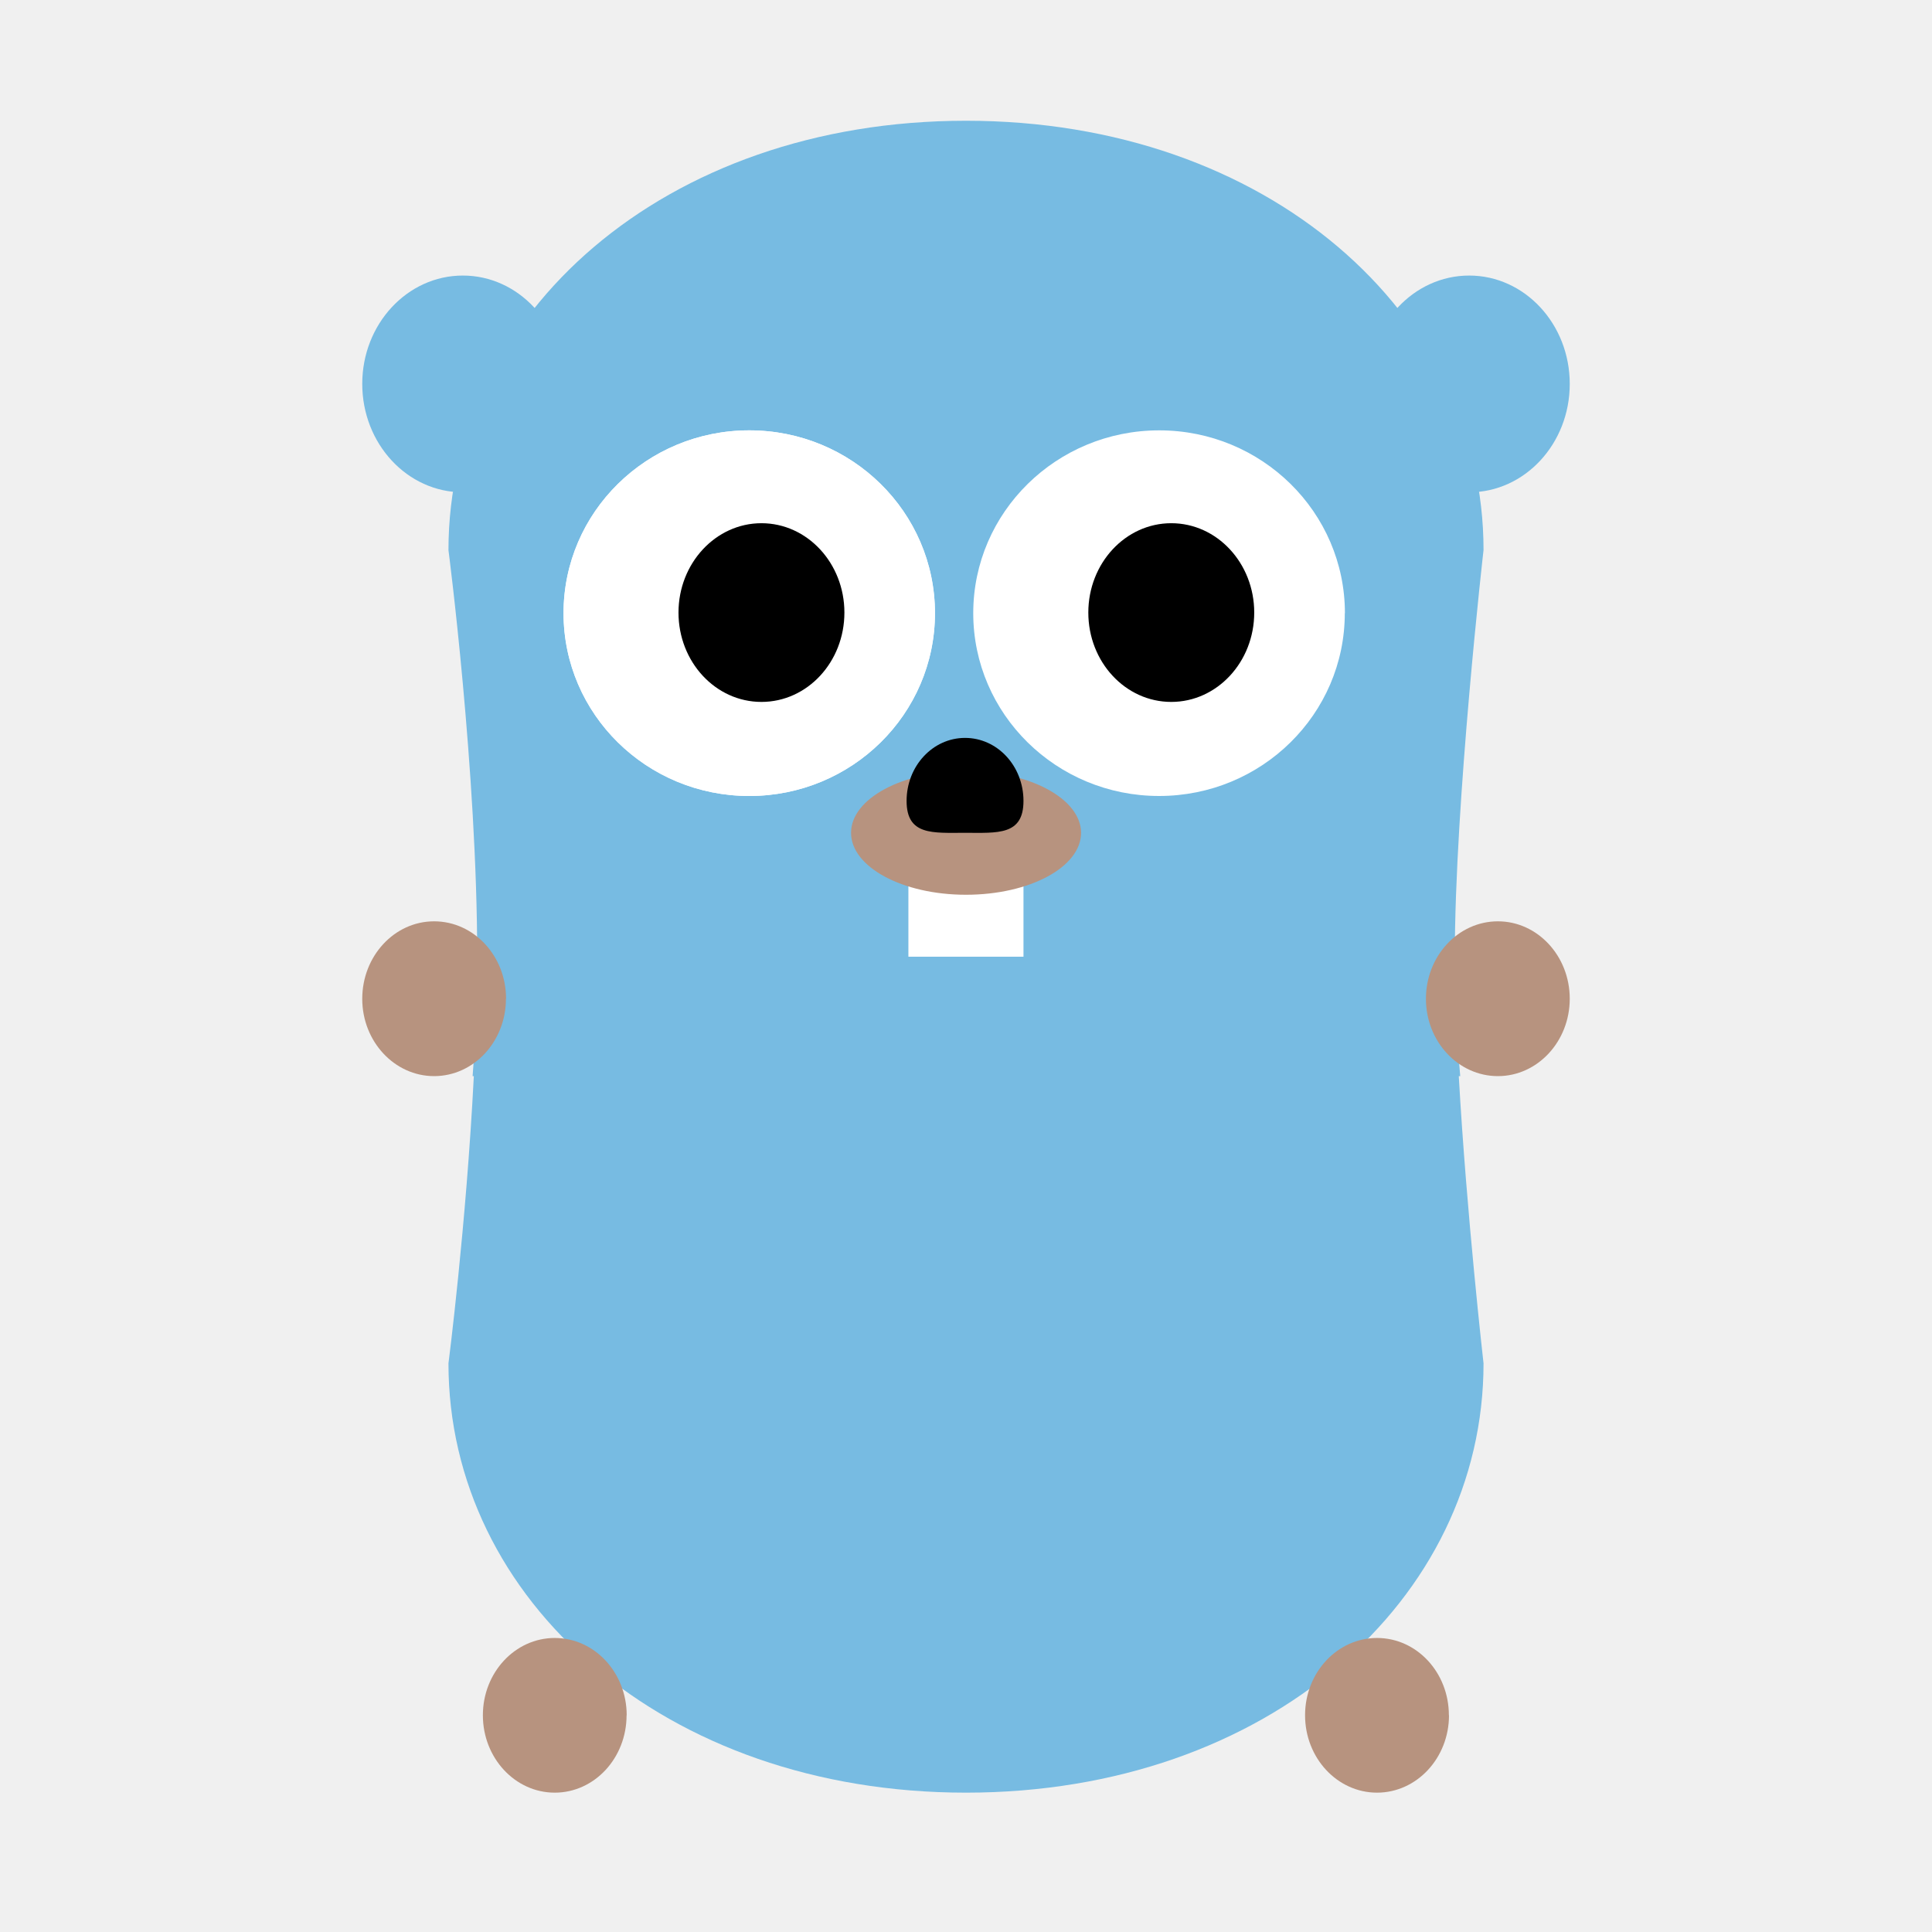
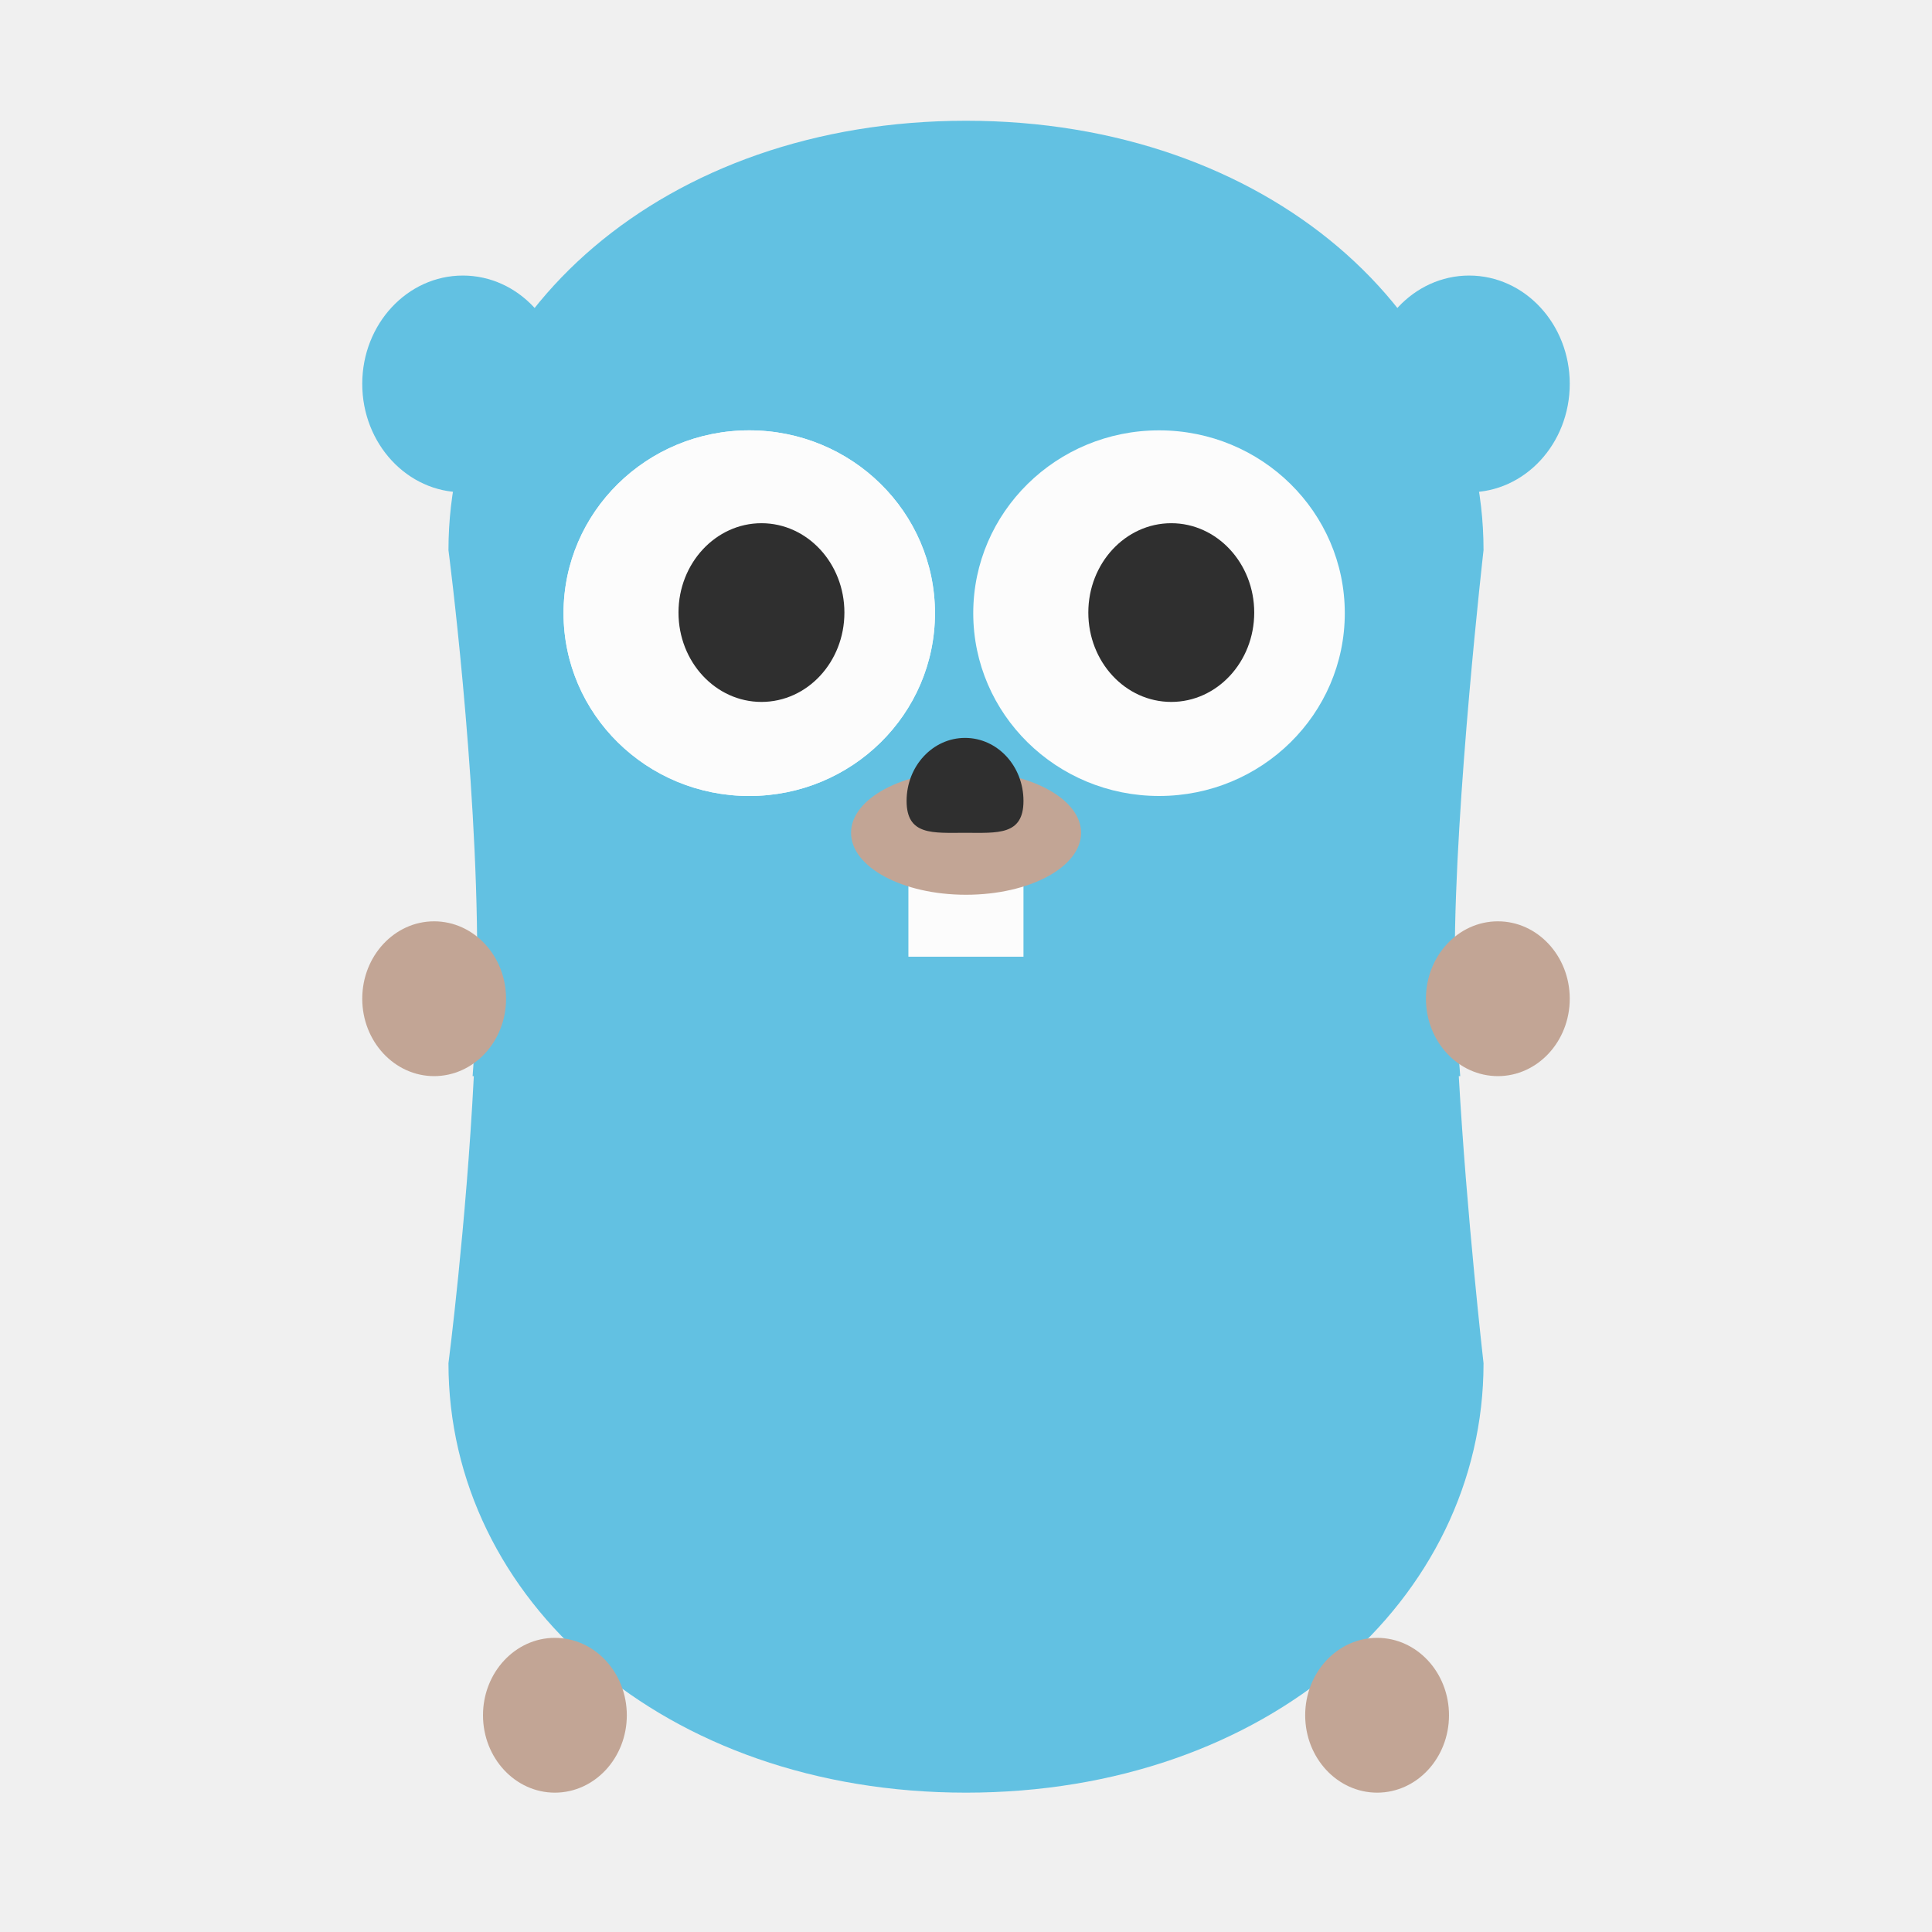
<svg xmlns="http://www.w3.org/2000/svg" width="16" height="16" viewBox="0 0 16 16">
-   <rect id="frame" width="16" height="16" fill="none" />
-   <g fill="none" fill-rule="evenodd">
-     <path fill="#77BBE2" d="M12.093 8.912a11.686 11.686 0 0 1-.045-.989c0-1.282.238-3.368.238-3.368C12.286 2.6 10.5 1 8 1 5.5 1 3.714 2.6 3.714 4.556c0 0 .238 1.828.238 3.367 0 .377-.016.7-.038.989h.01c-.063 1.237-.21 2.379-.21 2.379 0 1.955 1.786 3.555 4.286 3.555 2.5 0 4.286-1.6 4.286-3.555 0 0-.14-1.228-.205-2.379h.012z" />
-     <path fill="#77BBE2" d="M13 3.18c0 .495-.373.897-.833.897-.46 0-.834-.402-.834-.898 0-.495.374-.897.834-.897.46 0 .833.402.833.897m-10 0c0 .496.373.898.833.898.46 0 .834-.402.834-.898 0-.495-.374-.897-.834-.897-.46 0-.833.402-.833.897" />
-     <path fill="#FFF" d="M7.743 5.078c0 .836-.688 1.514-1.538 1.514-.85 0-1.538-.678-1.538-1.514s.688-1.514 1.538-1.514c.85 0 1.538.678 1.538 1.514" />
-     <path fill="#FFF" d="M7.743 5.078c0 .836-.688 1.514-1.538 1.514-.85 0-1.538-.678-1.538-1.514s.688-1.514 1.538-1.514c.85 0 1.538.678 1.538 1.514" />
-     <path fill="#000" d="M6.993 5.073c0 .409-.307.74-.687.74-.38 0-.687-.331-.687-.74 0-.408.308-.74.687-.74.38 0 .687.332.687.74" />
-     <path fill="#FFF" d="M11.137 5.078c0 .836-.688 1.514-1.538 1.514-.85 0-1.539-.678-1.539-1.514S8.75 3.564 9.6 3.564s1.538.678 1.538 1.514" />
-     <path fill="#000" d="M10.387 5.073c0 .409-.308.74-.687.74-.38 0-.687-.331-.687-.74 0-.408.307-.74.687-.74.38 0 .687.332.687.74" />
-     <path fill="#FFF" d="M7.523 7.923h.953v-.769h-.953z" />
-     <path fill="#B7937F" d="M8.953 6.897c0 .284-.427.513-.953.513s-.952-.23-.952-.513c0-.283.426-.512.952-.512s.953.23.953.513" />
-     <path fill="#000" d="M8.476 6.633c0 .288-.216.264-.484.264-.267 0-.484.024-.484-.264 0-.289.217-.522.484-.522.268 0 .484.233.484.522" />
-     <path fill="#B7937F" fill-rule="nonzero" d="M13 8.271c0 .354-.267.641-.595.641-.329 0-.596-.287-.596-.64 0-.355.267-.642.596-.642.328 0 .595.287.595.641m-8.81 0c0 .354-.266.641-.595.641-.328 0-.595-.287-.595-.64 0-.355.267-.642.595-.642.33 0 .596.287.596.641M12 14.205c0 .354-.267.641-.596.641-.329 0-.596-.287-.596-.641 0-.354.267-.64.596-.64.329 0 .595.286.595.64m-6.81 0c0 .354-.266.641-.595.641-.328 0-.595-.287-.595-.641 0-.354.267-.64.595-.64.329 0 .596.286.596.64" />
+   <g id="Group" opacity="0.804">
+     <path id="Path" fill="#3fb6df" fill-rule="evenodd" stroke="none" d="M 12.093 8.912 C 12.068 8.607 12.048 8.275 12.048 7.923 C 12.048 6.641 12.286 4.556 12.286 4.556 C 12.286 2.6 10.5 1 8 1 C 5.5 1 3.714 2.6 3.714 4.556 C 3.714 4.556 3.952 6.384 3.952 7.923 C 3.952 8.3 3.936 8.622 3.914 8.912 L 3.924 8.912 C 3.861 10.149 3.714 11.29 3.714 11.29 C 3.714 13.246 5.5 14.846 8 14.846 C 10.5 14.846 12.286 13.246 12.286 11.29 C 12.286 11.29 12.146 10.063 12.081 8.912 L 12.093 8.912 Z" />
+     <path id="path1" fill="#3fb6df" fill-rule="evenodd" stroke="none" d="M 13 3.179 C 13 3.675 12.627 4.077 12.167 4.077 C 11.707 4.077 11.333 3.675 11.333 3.179 C 11.333 2.684 11.707 2.282 12.167 2.282 C 12.627 2.282 13 2.684 13 3.179 M 3 3.179 C 3 3.675 3.373 4.077 3.833 4.077 C 4.293 4.077 4.667 3.675 4.667 3.179 C 4.667 2.684 4.293 2.282 3.833 2.282 C 3.373 2.282 3 2.684 3 3.179" />
+     <path id="path2" fill="#ffffff" fill-rule="evenodd" stroke="none" d="M 7.743 5.078 C 7.743 5.914 7.055 6.592 6.205 6.592 C 5.355 6.592 4.667 5.914 4.667 5.078 C 4.667 4.242 5.355 3.564 6.205 3.564 C 7.055 3.564 7.743 4.242 7.743 5.078" />
+     <path id="path3" fill="#ffffff" fill-rule="evenodd" stroke="none" d="M 7.743 5.078 C 7.743 5.914 7.055 6.592 6.205 6.592 C 5.355 6.592 4.667 5.914 4.667 5.078 C 4.667 4.242 5.355 3.564 6.205 3.564 C 7.055 3.564 7.743 4.242 7.743 5.078" />
+     <path id="path4" fill="#000000" fill-rule="evenodd" stroke="none" d="M 6.993 5.073 C 6.993 5.482 6.686 5.813 6.306 5.813 C 5.927 5.813 5.619 5.482 5.619 5.073 C 5.619 4.665 5.927 4.333 6.306 4.333 C 6.686 4.333 6.993 4.665 6.993 5.073" />
+     <path id="path5" fill="#ffffff" fill-rule="evenodd" stroke="none" d="M 11.137 5.078 C 11.137 5.914 10.449 6.592 9.599 6.592 C 8.749 6.592 8.06 5.914 8.06 5.078 C 8.06 4.242 8.749 3.564 9.599 3.564 C 10.449 3.564 11.137 4.242 11.137 5.078" />
+     <path id="path6" fill="#000000" fill-rule="evenodd" stroke="none" d="M 10.387 5.073 C 10.387 5.482 10.079 5.813 9.7 5.813 C 9.32 5.813 9.013 5.482 9.013 5.073 C 9.013 4.665 9.32 4.333 9.7 4.333 C 10.079 4.333 10.387 4.665 10.387 5.073" />
+     <path id="path7" fill="#ffffff" fill-rule="evenodd" stroke="none" d="M 7.523 7.923 L 8.476 7.923 L 8.476 7.154 L 7.523 7.154 Z" />
+     <path id="path8" fill="#b7937f" fill-rule="evenodd" stroke="none" d="M 8.953 6.897 C 8.953 7.181 8.526 7.41 8 7.41 C 7.474 7.41 7.048 7.181 7.048 6.897 C 7.048 6.614 7.474 6.385 8 6.385 C 8.526 6.385 8.953 6.614 8.953 6.897" />
+     <path id="path9" fill="#000000" fill-rule="evenodd" stroke="none" d="M 8.476 6.633 C 8.476 6.921 8.26 6.897 7.992 6.897 C 7.725 6.897 7.508 6.921 7.508 6.633 C 7.508 6.344 7.725 6.111 7.992 6.111 C 8.26 6.111 8.476 6.344 8.476 6.633" />
+     <path id="path10" fill="#b7937f" stroke="none" d="M 13 8.271 C 13 8.625 12.733 8.912 12.405 8.912 C 12.076 8.912 11.809 8.625 11.809 8.271 C 11.809 7.917 12.076 7.63 12.405 7.63 C 12.733 7.63 13 7.917 13 8.271 M 4.191 8.271 C 4.191 8.625 3.924 8.912 3.595 8.912 C 3.267 8.912 3 8.625 3 8.271 C 3 7.917 3.267 7.63 3.595 7.63 C 3.924 7.63 4.191 7.917 4.191 8.271 M 12 14.205 C 12 14.559 11.734 14.846 11.405 14.846 C 11.076 14.846 10.809 14.559 10.809 14.205 C 10.809 13.851 11.076 13.564 11.405 13.564 C 11.734 13.564 12 13.851 12 14.205 M 5.191 14.205 C 5.191 14.559 4.924 14.846 4.595 14.846 C 4.267 14.846 4 14.559 4 14.205 C 4 13.851 4.267 13.564 4.595 13.564 C 4.924 13.564 5.191 13.851 5.191 14.205" />
  </g>
</svg>
